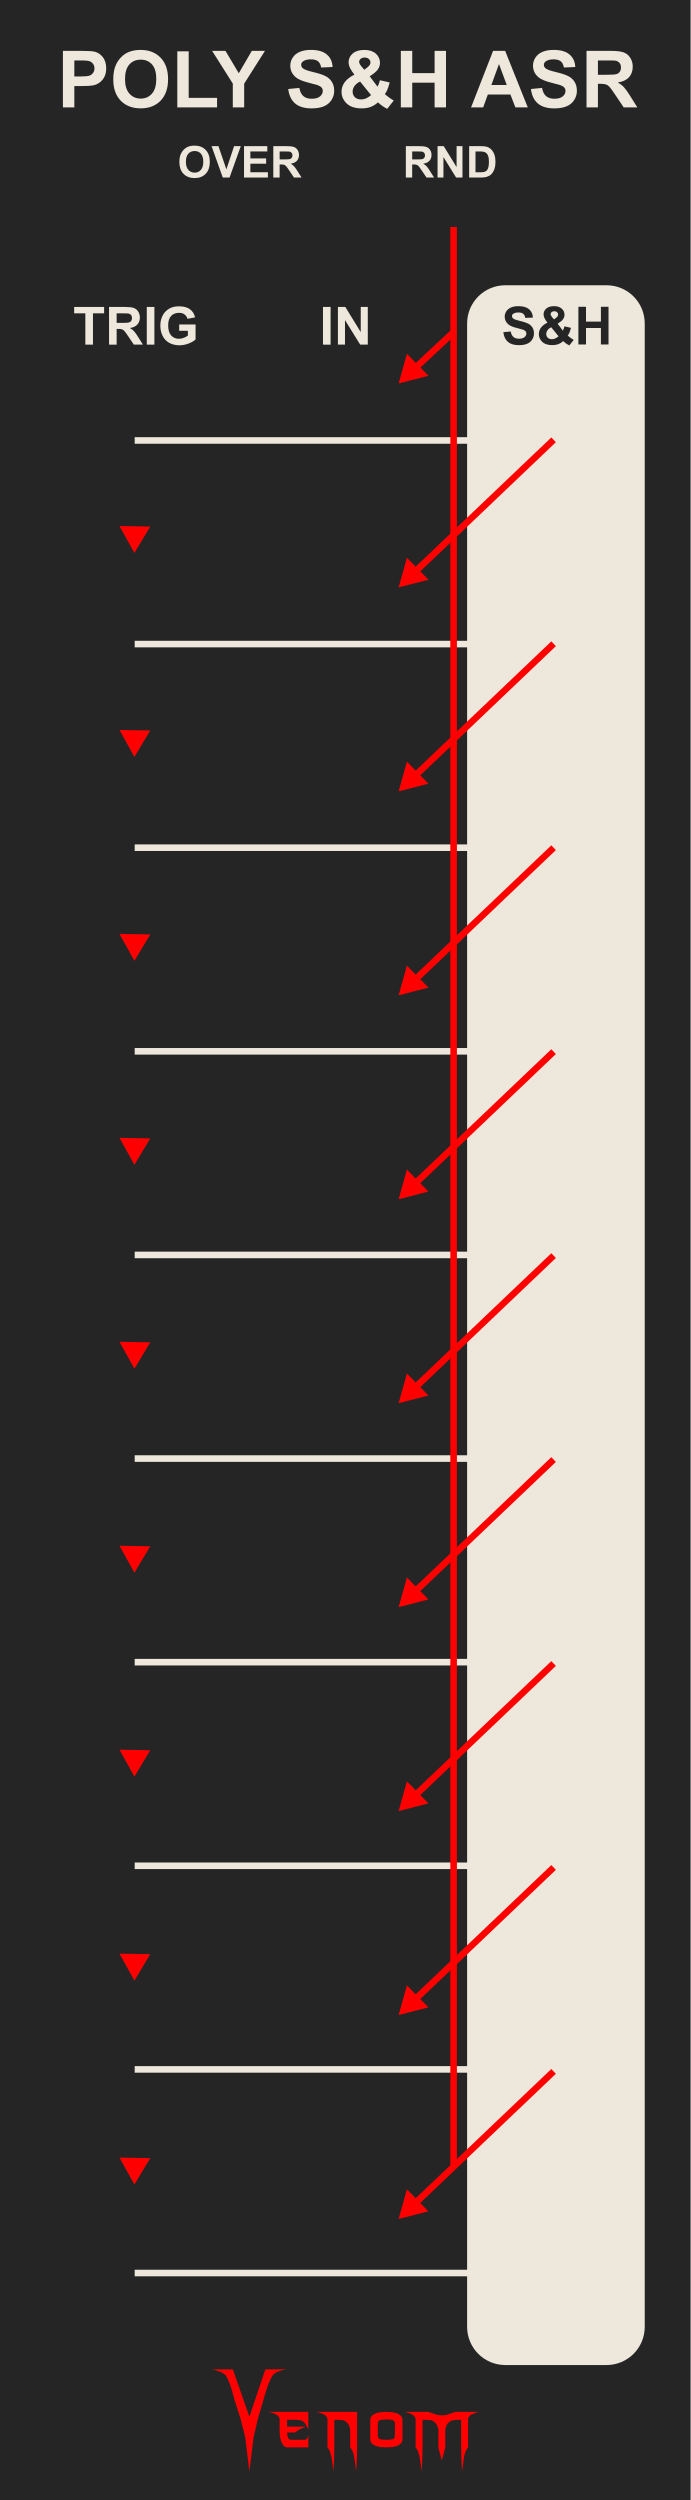
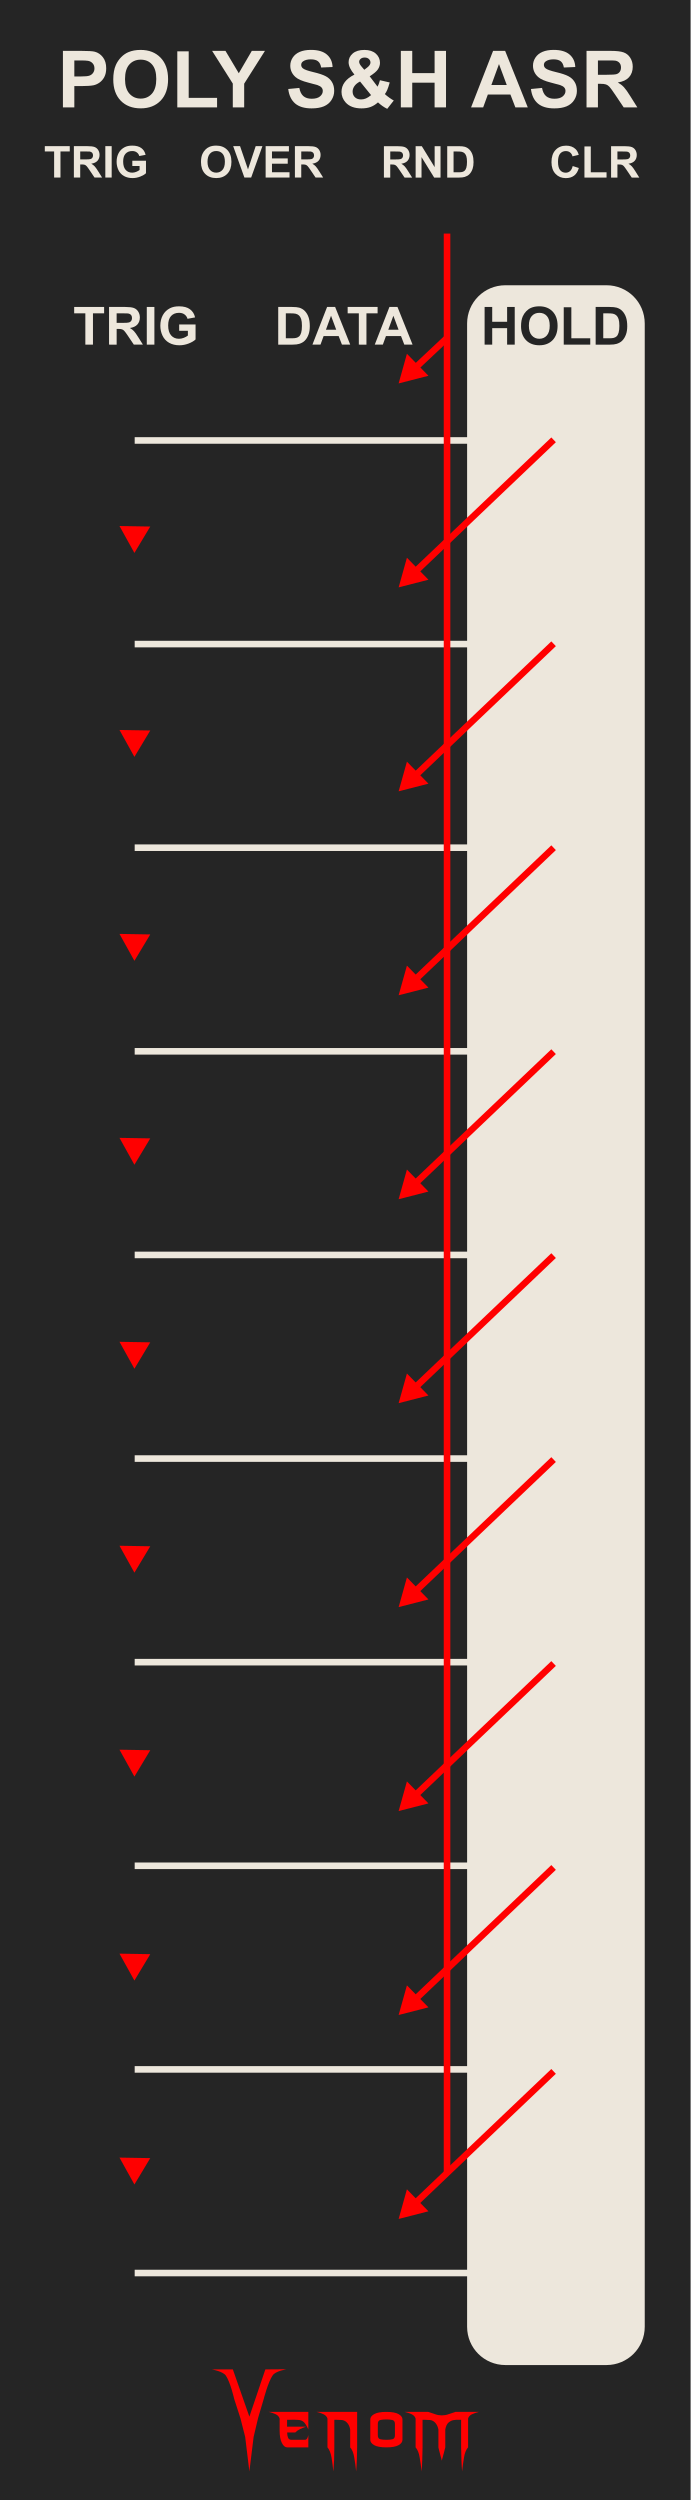
<svg xmlns="http://www.w3.org/2000/svg" width="105" height="380" viewBox="0 0 105 380" version="1.1" id="svg100">
  <defs id="defs7">
    <rect x="85" y="10" width="51.058" height="25" id="rect29906" />
    <linearGradient id="a8e142bb-541b-4903-be63-d5d069028a5d" x1="22.5" x2="22.5" y2="380" gradientUnits="userSpaceOnUse">
      <stop offset="0" stop-color="#ebebeb" id="stop2" />
      <stop offset="1" stop-color="#e1e1e1" id="stop4" />
    </linearGradient>
  </defs>
  <g id="layer3" style="display:inline">
    <g id="aea613ef-74be-49bf-be45-c0734aee674b" data-name="FND BG" style="fill:#252525;fill-opacity:1;stroke-width:0.845" transform="matrix(2.333333,0,0,1,-0.02797409,0)">
      <rect width="45" height="380" fill="url(#a8e142bb-541b-4903-be63-d5d069028a5d)" id="rect9" style="fill:#252525;fill-opacity:1;stroke-width:0.845" x="0" y="0" />
    </g>
  </g>
  <g id="layer4" style="display:inline">
    <g id="g42796" transform="matrix(0.304583,0,0,0.304583,29.43755,-12.68508)" style="fill:#ff0000">
      <g aria-label="enom" id="text4270-27" style="font-size:49.389px;line-height:1.25;font-family:'NECK ROMANCER';-inkscape-font-specification:'NECK ROMANCER, Normal';font-variant-ligatures:none;text-align:center;text-anchor:middle;fill:#ff0000;stroke-width:2.646">
        <path d="m 46.609,1249.244 q 0,1.158 0,3.425 3.183,0 9.453,0 -1.64,0.579 -2.99,1.206 -1.35,0.627 -2.363,1.688 -1.35,0 -4.051,0 0,1.495 0.434,2.556 0.386,1.109 1.833,1.109 2.267,0 6.801,0 0.482,-0.145 0.868,-0.627 0.338,-0.53 0.627,-1.736 0,2.026 0,6.125 -3.521,0 -10.563,0 -1.543,0 -2.653,-2.219 -1.109,-2.17 -1.109,-6.318 0,-1.978 0,-5.836 -0.386,-1.35 -1.881,-2.122 -1.495,-0.724 -3.569,-1.206 6.608,0 19.775,0 0,2.942 0,8.778 -1.206,-2.701 -2.219,-3.666 -1.013,-0.965 -2.701,-1.109 -0.916,-0.097 -2.17,-0.097 -1.206,0.048 -2.846,0.048 -0.241,0 -0.675,0 z" id="path42762" style="fill:#ff0000" />
        <path d="m 81.577,1245.289 q 0,5.884 0,17.701 0,3.087 -0.145,6.077 -0.096,3.039 -0.338,5.933 -0.386,-3.714 -0.965,-6.994 -0.531,-3.328 -2.026,-5.016 0,-2.99 0,-8.923 -0.241,-1.351 -0.723,-2.219 -0.482,-0.868 -1.061,-1.399 -1.109,-1.013 -2.412,-1.109 -1.35,-0.097 -2.267,-0.097 -0.482,0 -1.447,0 0,4.582 0,13.746 0,3.087 -0.096,6.077 -0.145,3.039 -0.386,5.933 -0.386,-3.714 -0.916,-6.994 -0.579,-3.328 -2.026,-5.016 0,-4.823 0,-14.373 -0.386,-1.35 -1.881,-2.122 -1.495,-0.724 -3.569,-1.206 6.752,0 20.257,0 z" id="path42764" style="fill:#ff0000" />
        <path d="m 104.197,1249.051 q 0,3.376 0,10.177 0,1.543 -1.929,2.653 -1.929,1.109 -6.077,1.109 -4.196,0 -6.125,-1.109 -1.929,-1.109 -1.929,-2.653 0,-3.376 0,-10.177 0,-1.543 1.929,-2.653 1.929,-1.109 6.125,-1.109 4.148,0 6.077,1.109 1.929,1.109 1.929,2.653 z m -3.762,7.91 q 0,-1.881 0,-5.643 0,-1.688 -1.254,-1.978 -1.206,-0.289 -2.99,-0.289 -1.833,0 -3.039,0.289 -1.254,0.289 -1.254,1.978 0,1.881 0,5.643 0,1.688 1.254,1.977 1.206,0.289 3.039,0.289 1.785,0 2.99,-0.289 1.254,-0.289 1.254,-1.977 z" id="path42766" style="fill:#ff0000" />
        <path d="m 142.348,1245.289 q -2.026,0.482 -3.521,1.206 -1.543,0.772 -1.881,2.122 0,4.775 0,14.373 -1.495,1.688 -2.026,5.016 -0.579,3.28 -0.965,6.994 -0.241,-2.894 -0.338,-5.933 -0.145,-2.99 -0.145,-6.077 0,-4.582 0,-13.746 -0.482,0 -1.399,0 -0.531,0 -1.158,0 -0.627,0 -1.302,0.145 -1.254,0.241 -2.412,1.206 -1.158,0.965 -1.64,3.473 0,2.99 0,8.923 -0.145,0.627 -0.289,1.109 -0.097,0.482 -0.193,0.82 -0.531,1.978 -0.386,1.351 0.193,-0.627 -0.289,1.158 -0.097,0.338 -0.241,0.868 -0.145,0.531 -0.338,1.302 -0.145,-0.675 -0.289,-1.206 -0.145,-0.482 -0.241,-0.82 -0.531,-2.026 -0.338,-1.302 0.193,0.772 -0.434,-1.688 -0.048,-0.289 -0.193,-0.724 -0.097,-0.386 -0.193,-0.868 0,-2.99 0,-8.923 -0.289,-1.351 -0.772,-2.219 -0.482,-0.868 -1.061,-1.399 -1.109,-1.013 -2.412,-1.109 -1.302,-0.097 -2.267,-0.097 -0.482,0 -1.399,0 0,4.582 0,13.746 0,3.087 -0.145,6.077 -0.097,3.039 -0.338,5.933 -0.386,-3.714 -0.965,-6.994 -0.531,-3.328 -2.026,-5.016 0,-4.823 0,-14.373 -0.386,-1.35 -1.881,-2.122 -1.495,-0.724 -3.569,-1.206 3.955,0 11.768,0 1.158,0.386 3.473,1.157 0.772,0.289 1.592,0.434 0.82,0.145 1.688,0.145 0.868,0 1.736,-0.145 0.82,-0.145 1.592,-0.434 1.158,-0.386 3.424,-1.157 3.955,0 11.768,0 z" id="path42768" style="fill:#ff0000" />
      </g>
      <g aria-label="V" transform="matrix(1.236317,0,0,0.8088538,-497.8809,123.4859)" id="text4270-3-5-2" style="font-size:78.506px;line-height:1.25;font-family:Nosferotica;-inkscape-font-specification:'Nosferotica, Normal';font-variant-ligatures:none;text-align:center;text-anchor:middle;fill:#ff0000;stroke-width:3.271">
        <path d="m 431.65,1360.686 8.574,-0.102 c 0,0 -4.408,1.088 -5.599,3.728 -1.881,4.169 -3.642,14.663 -3.642,14.663 l -2.233,11.519 -1.833,11.831 -1.718,21.311 -1.695,-21.311 -1.922,-11.521 -2.501,-11.829 c 0,0 -1.52,-10.287 -3.383,-14.483 -1.145,-2.579 -5.634,-3.806 -5.634,-3.806 h 8.466 l 6.669,29.157 z" id="path30410" style="fill:#ff0000" />
      </g>
    </g>
  </g>
  <g id="layer5" style="display:inline">
    <path id="rect16407" style="display:inline;fill:#ede7dc;fill-opacity:1;stroke-width:0.624" d="m 76.819,43.358 h 15.363 c 3.224,0 5.819,2.595 5.819,5.819 V 353.669 c 0,3.224 -2.595,5.819 -5.819,5.819 H 76.819 C 73.595,359.488 71,356.893 71,353.669 V 49.177 c 0,-3.224 2.595,-5.819 5.819,-5.819 z" />
    <g aria-label="POLY S&amp;H ASR" id="text13365" style="font-weight:bold;font-size:12px;line-height:1.25;font-family:Arial;-inkscape-font-specification:'Arial, Bold';font-variant-ligatures:none;text-align:center;text-anchor:middle;display:inline;fill:#ede7dc;fill-opacity:1">
      <path d="M 9.564,16.323 V 7.733 h 2.783 q 1.582,0 2.062,0.129 0.738,0.193 1.236,0.844 0.498,0.645 0.498,1.67 0,0.791 -0.287,1.33 -0.287,0.539 -0.732,0.85 -0.439,0.305 -0.896,0.404 -0.621,0.123 -1.799,0.123 h -1.131 v 3.24 z M 11.298,9.186 v 2.437 h 0.949 q 1.025,0 1.371,-0.135 0.346,-0.135 0.539,-0.422 0.199,-0.287 0.199,-0.668 0,-0.469 -0.275,-0.773 Q 13.806,9.321 13.384,9.245 13.074,9.186 12.136,9.186 Z" id="path41296" style="fill:#ede7dc;fill-opacity:1" />
      <path d="m 17.216,12.081 q 0,-1.312 0.393,-2.203 0.293,-0.656 0.797,-1.178 0.51,-0.521 1.113,-0.773 0.803,-0.34 1.852,-0.34 1.898,0 3.035,1.178 1.143,1.178 1.143,3.275 0,2.08 -1.131,3.258 -1.131,1.172 -3.023,1.172 -1.916,0 -3.047,-1.166 -1.131,-1.172 -1.131,-3.223 z m 1.787,-0.059 q 0,1.459 0.674,2.215 0.674,0.75 1.711,0.75 1.037,0 1.699,-0.744 0.668,-0.75 0.668,-2.244 0,-1.477 -0.65,-2.203 -0.645,-0.727 -1.717,-0.727 -1.072,0 -1.729,0.738 -0.656,0.732 -0.656,2.215 z" id="path41298" style="fill:#ede7dc;fill-opacity:1" />
      <path d="M 26.949,16.323 V 7.803 h 1.734 v 7.072 h 4.312 v 1.447 z" id="path41300" style="fill:#ede7dc;fill-opacity:1" />
      <path d="M 35.386,16.323 V 12.707 L 32.24,7.733 h 2.033 l 2.021,3.398 1.98,-3.398 h 1.998 L 37.115,12.719 v 3.604 z" id="path41302" style="fill:#ede7dc;fill-opacity:1" />
      <path d="m 43.812,13.528 1.688,-0.164 q 0.152,0.85 0.615,1.248 0.469,0.398 1.26,0.398 0.838,0 1.26,-0.352 0.428,-0.357 0.428,-0.832 0,-0.305 -0.182,-0.516 -0.176,-0.217 -0.621,-0.375 -0.305,-0.105 -1.389,-0.375 -1.395,-0.346 -1.957,-0.85 -0.791,-0.709 -0.791,-1.729 0,-0.656 0.369,-1.225 0.375,-0.574 1.072,-0.873 0.703,-0.299 1.693,-0.299 1.617,0 2.432,0.709 0.82,0.709 0.861,1.893 l -1.734,0.076 Q 48.705,9.602 48.336,9.315 47.972,9.022 47.24,9.022 q -0.756,0 -1.184,0.311 -0.275,0.199 -0.275,0.533 0,0.305 0.258,0.521 0.328,0.275 1.594,0.574 1.266,0.299 1.869,0.621 0.609,0.316 0.949,0.873 0.346,0.551 0.346,1.365 0,0.738 -0.41,1.383 -0.41,0.645 -1.16,0.961 -0.75,0.311 -1.869,0.311 -1.629,0 -2.502,-0.75 -0.873,-0.756 -1.043,-2.197 z" id="path41304" style="fill:#ede7dc;fill-opacity:1" />
      <path d="m 59.855,15.274 -0.996,1.271 q -0.732,-0.357 -1.406,-0.984 -0.521,0.469 -1.107,0.691 -0.586,0.223 -1.395,0.223 -1.605,0 -2.414,-0.902 -0.627,-0.697 -0.627,-1.605 0,-0.826 0.492,-1.482 0.492,-0.662 1.471,-1.148 -0.439,-0.521 -0.662,-0.99 -0.223,-0.475 -0.223,-0.896 0,-0.779 0.621,-1.318 0.627,-0.545 1.781,-0.545 1.113,0 1.74,0.568 0.627,0.568 0.627,1.389 0,0.521 -0.311,0.99 -0.311,0.469 -1.254,1.061 l 1.195,1.576 q 0.211,-0.375 0.363,-0.979 l 1.488,0.34 q -0.223,0.791 -0.387,1.16 -0.164,0.363 -0.352,0.609 0.275,0.258 0.709,0.568 0.439,0.305 0.645,0.404 z m -4.482,-4.67 0.445,-0.34 q 0.492,-0.381 0.492,-0.756 0,-0.316 -0.24,-0.539 -0.234,-0.223 -0.639,-0.223 -0.393,0 -0.615,0.199 -0.223,0.193 -0.223,0.451 0,0.305 0.375,0.738 z m -0.645,1.787 q -0.568,0.287 -0.85,0.691 -0.281,0.404 -0.281,0.826 0,0.533 0.346,0.873 0.352,0.334 0.938,0.334 0.387,0 0.744,-0.152 0.357,-0.152 0.779,-0.504 z" id="path41306" style="fill:#ede7dc;fill-opacity:1" />
      <path d="M 60.927,16.323 V 7.733 h 1.734 v 3.381 h 3.398 V 7.733 h 1.734 v 8.59 h -1.734 v -3.756 h -3.398 v 3.756 z" id="path41308" style="fill:#ede7dc;fill-opacity:1" />
      <path d="m 80.222,16.323 h -1.887 l -0.75,-1.951 h -3.434 l -0.709,1.951 h -1.84 l 3.346,-8.59 h 1.834 z M 77.029,12.924 75.845,9.737 74.685,12.924 Z" id="path41310" style="fill:#ede7dc;fill-opacity:1" />
      <path d="m 80.703,13.528 1.688,-0.164 q 0.152,0.85 0.615,1.248 0.469,0.398 1.26,0.398 0.838,0 1.26,-0.352 0.428,-0.357 0.428,-0.832 0,-0.305 -0.182,-0.516 -0.176,-0.217 -0.621,-0.375 -0.305,-0.105 -1.389,-0.375 -1.395,-0.346 -1.957,-0.85 -0.791,-0.709 -0.791,-1.729 0,-0.656 0.369,-1.225 0.375,-0.574 1.072,-0.873 0.703,-0.299 1.693,-0.299 1.617,0 2.432,0.709 0.82,0.709 0.861,1.893 l -1.734,0.076 Q 85.595,9.602 85.226,9.315 84.863,9.022 84.131,9.022 q -0.756,0 -1.184,0.311 -0.275,0.199 -0.275,0.533 0,0.305 0.258,0.521 0.328,0.275 1.594,0.574 1.266,0.299 1.869,0.621 0.609,0.316 0.949,0.873 0.346,0.551 0.346,1.365 0,0.738 -0.41,1.383 -0.41,0.645 -1.16,0.961 -0.75,0.311 -1.869,0.311 -1.629,0 -2.502,-0.75 -0.873,-0.756 -1.043,-2.197 z" id="path41312" style="fill:#ede7dc;fill-opacity:1" />
      <path d="M 89.152,16.323 V 7.733 h 3.65 q 1.377,0 1.998,0.234 0.627,0.229 1.002,0.82 0.375,0.592 0.375,1.354 0,0.967 -0.568,1.6 -0.568,0.627 -1.699,0.791 0.562,0.328 0.926,0.721 0.369,0.393 0.99,1.395 l 1.049,1.676 H 94.8 L 93.547,14.454 q -0.668,-1.002 -0.914,-1.26 -0.246,-0.264 -0.521,-0.357 -0.275,-0.1 -0.873,-0.1 H 90.886 V 16.323 Z M 90.886,11.366 h 1.283 q 1.248,0 1.559,-0.105 0.311,-0.105 0.486,-0.363 0.176,-0.258 0.176,-0.645 0,-0.434 -0.234,-0.697 Q 93.927,9.286 93.506,9.215 93.295,9.186 92.24,9.186 h -1.354 z" id="path41314" style="fill:#ede7dc;fill-opacity:1" />
    </g>
-     <g aria-label="IN" id="text3204" style="font-weight:bold;font-size:8px;line-height:1.25;font-family:Arial;-inkscape-font-specification:'Arial, Bold';font-variant-ligatures:none;text-align:center;text-anchor:middle;fill:#ede7dc;fill-opacity:1">
-       <path d="M 49.094,52.384 V 46.658 H 50.25 v 5.727 z" id="path41291" style="fill:#ede7dc;fill-opacity:1" />
-       <path d="m 51.363,52.384 v -5.727 h 1.125 l 2.344,3.824 v -3.824 h 1.074 v 5.727 H 54.746 L 52.438,48.65 v 3.734 z" id="path41293" style="fill:#ede7dc;fill-opacity:1" />
-     </g>
    <g aria-label="TRIG" id="text3204-5" style="font-weight:bold;font-size:8px;line-height:1.25;font-family:Arial;-inkscape-font-specification:'Arial, Bold';font-variant-ligatures:none;text-align:center;text-anchor:middle;fill:#ede7dc;fill-opacity:1">
      <path d="m 12.973,52.384 v -4.758 h -1.699 v -0.969 h 4.551 v 0.969 h -1.695 v 4.758 z" id="path41282" style="fill:#ede7dc;fill-opacity:1" />
      <path d="m 16.574,52.384 v -5.727 h 2.434 q 0.918,0 1.332,0.156 0.418,0.152 0.668,0.547 0.25,0.395 0.25,0.902 0,0.645 -0.379,1.066 -0.379,0.418 -1.133,0.527 0.375,0.219 0.617,0.48 0.246,0.262 0.66,0.93 l 0.699,1.117 H 20.34 L 19.504,51.138 q -0.445,-0.668 -0.609,-0.84 -0.164,-0.176 -0.348,-0.238 -0.184,-0.066 -0.582,-0.066 h -0.234 v 2.391 z m 1.156,-3.305 h 0.855 q 0.832,0 1.039,-0.07 0.207,-0.07 0.324,-0.242 0.117,-0.172 0.117,-0.43 0,-0.289 -0.156,-0.465 -0.152,-0.18 -0.434,-0.227 -0.141,-0.02 -0.844,-0.02 h -0.902 z" id="path41284" style="fill:#ede7dc;fill-opacity:1" />
      <path d="m 22.312,52.384 v -5.727 h 1.156 v 5.727 z" id="path41286" style="fill:#ede7dc;fill-opacity:1" />
      <path d="m 27.234,50.279 v -0.965 h 2.492 v 2.281 q -0.363,0.352 -1.055,0.621 -0.688,0.266 -1.395,0.266 -0.898,0 -1.566,-0.375 -0.668,-0.379 -1.004,-1.078 -0.336,-0.703 -0.336,-1.527 0,-0.895 0.375,-1.59 0.375,-0.695 1.098,-1.066 0.551,-0.285 1.371,-0.285 1.066,0 1.664,0.449 0.602,0.445 0.773,1.234 l -1.148,0.215 q -0.121,-0.422 -0.457,-0.664 -0.332,-0.246 -0.832,-0.246 -0.758,0 -1.207,0.48 -0.445,0.48 -0.445,1.426 0,1.02 0.453,1.531 0.453,0.508 1.188,0.508 0.363,0 0.727,-0.141 0.367,-0.145 0.629,-0.348 v -0.727 z" id="path41288" style="fill:#ede7dc;fill-opacity:1" />
    </g>
-     <g aria-label="RND" id="text35223" style="font-weight:bold;font-size:6.667px;line-height:1.25;font-family:Arial;-inkscape-font-specification:'Arial, Bold';font-variant-ligatures:none;text-align:center;text-anchor:middle;fill:#ede7dc;fill-opacity:1">
+     <g aria-label="RND" id="text35223" style="font-weight:bold;font-size:6.667px;line-height:1.25;font-family:Arial;-inkscape-font-specification:'Arial, Bold';font-variant-ligatures:none;text-align:center;text-anchor:middle;fill:#ede7dc;fill-opacity:1" transform="translate(-3.333328,0.005972)">
      <path d="M 61.688,26.986 V 22.214 h 2.028 q 0.765,0 1.11,0.13 0.348,0.127 0.557,0.456 0.208,0.329 0.208,0.752 0,0.537 -0.316,0.889 -0.316,0.348 -0.944,0.439 0.312,0.182 0.514,0.4 0.205,0.218 0.55,0.775 l 0.583,0.931 h -1.152 l -0.697,-1.038 q -0.371,-0.557 -0.508,-0.7 -0.137,-0.146 -0.29,-0.199 -0.153,-0.055 -0.485,-0.055 h -0.195 v 1.992 z m 0.964,-2.754 h 0.713 q 0.693,0 0.866,-0.059 0.173,-0.059 0.27,-0.202 0.098,-0.143 0.098,-0.358 0,-0.241 -0.13,-0.387 -0.127,-0.15 -0.361,-0.189 -0.117,-0.016 -0.703,-0.016 h -0.752 z" id="path41275" style="fill:#ede7dc;fill-opacity:1" />
      <path d="M 66.509,26.986 V 22.214 h 0.938 l 1.953,3.187 v -3.187 h 0.895 v 4.772 h -0.967 l -1.924,-3.112 v 3.112 z" id="path41277" style="fill:#ede7dc;fill-opacity:1" />
      <path d="m 71.311,22.214 h 1.761 q 0.596,0 0.908,0.091 0.42,0.124 0.719,0.439 0.299,0.316 0.456,0.775 0.156,0.456 0.156,1.126 0,0.589 -0.146,1.016 -0.179,0.521 -0.511,0.843 -0.251,0.244 -0.677,0.381 -0.319,0.101 -0.853,0.101 h -1.813 z m 0.964,0.807 v 3.161 h 0.719 q 0.404,0 0.583,-0.046 0.234,-0.059 0.387,-0.199 0.156,-0.14 0.254,-0.459 0.098,-0.322 0.098,-0.876 0,-0.553 -0.098,-0.85 -0.098,-0.296 -0.273,-0.462 -0.176,-0.166 -0.446,-0.225 -0.202,-0.046 -0.791,-0.046 z" id="path41279" style="fill:#ede7dc;fill-opacity:1" />
    </g>
-     <g aria-label="OVER" id="text35223-8" style="font-weight:bold;font-size:6.667px;line-height:1.25;font-family:Arial;-inkscape-font-specification:'Arial, Bold';font-variant-ligatures:none;text-align:center;text-anchor:middle;fill:#ede7dc;fill-opacity:1">
+     <g aria-label="OVER" id="text35223-8" style="font-weight:bold;font-size:6.667px;line-height:1.25;font-family:Arial;-inkscape-font-specification:'Arial, Bold';font-variant-ligatures:none;text-align:center;text-anchor:middle;fill:#ede7dc;fill-opacity:1" transform="translate(3.284507)">
      <path d="m 27.265,24.629 q 0,-0.729 0.218,-1.224 0.163,-0.365 0.443,-0.654 0.283,-0.29 0.618,-0.43 0.446,-0.189 1.029,-0.189 1.055,0 1.686,0.654 0.635,0.654 0.635,1.82 0,1.156 -0.628,1.81 -0.628,0.651 -1.68,0.651 -1.064,0 -1.693,-0.648 -0.628,-0.651 -0.628,-1.79 z m 0.993,-0.033 q 0,0.811 0.374,1.23 0.374,0.417 0.951,0.417 0.576,0 0.944,-0.413 0.371,-0.417 0.371,-1.247 0,-0.82 -0.361,-1.224 -0.358,-0.404 -0.954,-0.404 -0.596,0 -0.96,0.41 -0.365,0.407 -0.365,1.23 z" id="path41266" style="fill:#ede7dc;fill-opacity:1" />
      <path d="M 33.863,26.986 32.158,22.214 h 1.045 l 1.208,3.532 1.169,-3.532 h 1.022 l -1.709,4.772 z" id="path41268" style="fill:#ede7dc;fill-opacity:1" />
      <path d="M 37.092,26.986 V 22.214 h 3.538 v 0.807 H 38.056 v 1.058 h 2.396 v 0.804 H 38.056 v 1.299 h 2.666 v 0.804 z" id="path41270" style="fill:#ede7dc;fill-opacity:1" />
      <path d="M 41.542,26.986 V 22.214 h 2.028 q 0.765,0 1.11,0.13 0.348,0.127 0.557,0.456 0.208,0.329 0.208,0.752 0,0.537 -0.316,0.889 -0.316,0.348 -0.944,0.439 0.312,0.182 0.514,0.4 0.205,0.218 0.55,0.775 l 0.583,0.931 h -1.152 l -0.697,-1.038 q -0.371,-0.557 -0.508,-0.7 -0.137,-0.146 -0.29,-0.199 -0.153,-0.055 -0.485,-0.055 h -0.195 v 1.992 z m 0.964,-2.754 h 0.713 q 0.693,0 0.866,-0.059 0.173,-0.059 0.27,-0.202 0.098,-0.143 0.098,-0.358 0,-0.241 -0.13,-0.387 -0.127,-0.15 -0.361,-0.189 -0.117,-0.016 -0.703,-0.016 h -0.752 z" id="path41272" style="fill:#ede7dc;fill-opacity:1" />
+     </g>
+     <g aria-label="TRIG" id="text5654" style="font-weight:bold;font-size:6.667px;line-height:1.25;font-family:Arial;-inkscape-font-specification:'Arial, Bold';font-variant-ligatures:none;text-align:center;text-anchor:middle;fill:#ede7dc;fill-opacity:1">
+       <path d="M 8.227,26.986 V 23.021 H 6.811 V 22.214 h 3.792 v 0.807 H 9.191 v 3.965 z" id="path10575" style="fill:#ede7dc;fill-opacity:1" />
+       <path d="M 11.229,26.986 V 22.214 h 2.028 q 0.765,0 1.11,0.13 0.348,0.127 0.557,0.456 0.208,0.329 0.208,0.752 0,0.537 -0.316,0.889 -0.316,0.348 -0.944,0.439 0.312,0.182 0.514,0.4 0.205,0.218 0.55,0.775 l 0.583,0.931 H 14.367 L 13.67,25.948 Q 13.299,25.391 13.162,25.248 13.025,25.101 12.872,25.049 12.719,24.994 12.387,24.994 h -0.195 v 1.992 z m 0.964,-2.754 h 0.713 q 0.693,0 0.866,-0.059 0.173,-0.059 0.27,-0.202 0.098,-0.143 0.098,-0.358 0,-0.241 -0.13,-0.387 -0.127,-0.15 -0.361,-0.189 -0.117,-0.016 -0.703,-0.016 H 12.192 Z" id="path10577" style="fill:#ede7dc;fill-opacity:1" />
+       <path d="M 16.01,26.986 V 22.214 h 0.964 v 4.772 z" id="path10579" style="fill:#ede7dc;fill-opacity:1" />
+       <path d="m 20.112,25.232 v -0.804 h 2.077 v 1.901 q -0.303,0.293 -0.879,0.518 -0.573,0.221 -1.162,0.221 -0.749,0 -1.305,-0.312 -0.557,-0.316 -0.837,-0.898 -0.28,-0.586 -0.28,-1.273 0,-0.745 0.312,-1.325 0.312,-0.579 0.915,-0.889 0.459,-0.238 1.143,-0.238 0.889,0 1.387,0.374 0.501,0.371 0.645,1.029 l -0.957,0.179 q -0.101,-0.352 -0.381,-0.553 -0.277,-0.205 -0.693,-0.205 -0.632,0 -1.006,0.4 -0.371,0.4 -0.371,1.188 0,0.85 0.378,1.276 0.378,0.423 0.99,0.423 0.303,0 0.605,-0.117 0.306,-0.12 0.524,-0.29 v -0.605 z" id="path10581" style="fill:#ede7dc;fill-opacity:1" />
+     </g>
+     <g aria-label="CLR" id="text5654-3" style="font-weight:bold;font-size:6.667px;line-height:1.25;font-family:Arial;-inkscape-font-specification:'Arial, Bold';font-variant-ligatures:none;text-align:center;text-anchor:middle;display:inline;fill:#ede7dc;fill-opacity:1">
+       <path d="m 87.048,25.238 0.934,0.296 q -0.215,0.781 -0.716,1.162 -0.498,0.378 -1.266,0.378 -0.951,0 -1.563,-0.648 -0.612,-0.651 -0.612,-1.777 0,-1.191 0.615,-1.849 0.615,-0.661 1.618,-0.661 0.876,0 1.423,0.518 0.326,0.306 0.488,0.879 l -0.954,0.228 q -0.085,-0.371 -0.355,-0.586 -0.267,-0.215 -0.651,-0.215 -0.531,0 -0.863,0.381 -0.329,0.381 -0.329,1.234 0,0.905 0.326,1.289 0.326,0.384 0.846,0.384 0.384,0 0.661,-0.244 0.277,-0.244 0.397,-0.768 z" id="path10584" style="fill:#ede7dc;fill-opacity:1" />
+       <path d="M 88.835,26.992 V 22.259 H 89.799 v 3.929 h 2.396 v 0.804 z" id="path10586" style="fill:#ede7dc;fill-opacity:1" />
+       <path d="m 92.884,26.992 v -4.772 h 2.028 q 0.765,0 1.11,0.13 0.348,0.127 0.557,0.456 0.208,0.329 0.208,0.752 0,0.537 -0.316,0.889 -0.316,0.348 -0.944,0.439 0.312,0.182 0.514,0.4 0.205,0.218 0.55,0.775 l 0.583,0.931 h -1.152 l -0.697,-1.038 q -0.371,-0.557 -0.508,-0.7 -0.137,-0.146 -0.29,-0.199 -0.153,-0.055 -0.485,-0.055 H 93.848 v 1.992 z m 0.964,-2.754 h 0.713 q 0.693,0 0.866,-0.059 0.173,-0.059 0.27,-0.202 0.098,-0.143 0.098,-0.358 0,-0.241 -0.13,-0.387 -0.127,-0.15 -0.361,-0.189 -0.117,-0.016 -0.703,-0.016 H 93.848 Z" id="path10588" style="fill:#ede7dc;fill-opacity:1" />
+     </g>
+     <g aria-label="DATA" id="text13941" style="font-weight:bold;font-size:8px;line-height:1.25;font-family:Arial;-inkscape-font-specification:'Arial, Bold';font-variant-ligatures:none;text-align:center;text-anchor:middle;fill:#ede7dc;fill-opacity:1">
+       <path d="m 42.289,46.658 h 2.113 q 0.715,0 1.09,0.109 0.504,0.148 0.863,0.527 0.359,0.379 0.547,0.93 0.188,0.547 0.188,1.352 0,0.707 -0.176,1.219 -0.215,0.625 -0.613,1.012 -0.301,0.293 -0.812,0.457 -0.383,0.121 -1.023,0.121 h -2.176 z m 1.156,0.969 v 3.793 h 0.863 q 0.484,0 0.699,-0.055 0.281,-0.07 0.465,-0.238 0.188,-0.168 0.305,-0.551 0.117,-0.387 0.117,-1.051 0,-0.664 -0.117,-1.02 -0.117,-0.355 -0.328,-0.555 -0.211,-0.199 -0.535,-0.27 -0.242,-0.055 -0.949,-0.055 z" id="path18871" style="fill:#ede7dc;fill-opacity:1" />
+       <path d="m 53.234,52.384 h -1.258 l -0.5,-1.301 H 49.188 l -0.473,1.301 h -1.227 l 2.23,-5.727 h 1.223 z m -2.129,-2.266 -0.789,-2.125 -0.773,2.125 z" id="path18873" style="fill:#ede7dc;fill-opacity:1" />
+       <path d="M 54.543,52.384 V 47.627 H 52.844 v -0.969 h 4.551 v 0.969 h -1.695 v 4.758 z" id="path18875" style="fill:#ede7dc;fill-opacity:1" />
+       <path d="m 62.711,52.384 h -1.258 l -0.5,-1.301 h -2.289 l -0.473,1.301 h -1.227 l 2.23,-5.727 h 1.223 z m -2.129,-2.266 -0.789,-2.125 -0.773,2.125 z" id="path18877" style="fill:#ede7dc;fill-opacity:1" />
    </g>
  </g>
  <g id="layer6" style="display:inline">
    <path style="fill:none;stroke:#ede7dc;stroke-width:1px;stroke-linecap:butt;stroke-linejoin:miter;stroke-opacity:1" d="m 20.472,66.95 64,2.4e-5" id="path40523" />
    <path style="display:inline;fill:none;stroke:#ede7dc;stroke-width:1px;stroke-linecap:butt;stroke-linejoin:miter;stroke-opacity:1" d="m 20.472,97.9 64,2.4e-5" id="path40523-5" />
    <path style="display:inline;fill:none;stroke:#ede7dc;stroke-width:1px;stroke-linecap:butt;stroke-linejoin:miter;stroke-opacity:1" d="m 20.472,128.85 64,2e-5" id="path40523-6" />
    <path style="display:inline;fill:none;stroke:#ede7dc;stroke-width:1px;stroke-linecap:butt;stroke-linejoin:miter;stroke-opacity:1" d="m 20.472,159.8 64,3e-5" id="path40523-9" />
    <path style="display:inline;fill:none;stroke:#ede7dc;stroke-width:1px;stroke-linecap:butt;stroke-linejoin:miter;stroke-opacity:1" d="m 20.472,190.75 64,2e-5" id="path40523-7" />
    <path style="display:inline;fill:none;stroke:#ede7dc;stroke-width:1px;stroke-linecap:butt;stroke-linejoin:miter;stroke-opacity:1" d="m 20.472,221.7 64,2e-5" id="path40523-0" />
    <path style="display:inline;fill:none;stroke:#ede7dc;stroke-width:1px;stroke-linecap:butt;stroke-linejoin:miter;stroke-opacity:1" d="m 20.472,252.65 64,2e-5" id="path40523-79" />
    <path style="display:inline;fill:none;stroke:#ede7dc;stroke-width:1px;stroke-linecap:butt;stroke-linejoin:miter;stroke-opacity:1" d="m 20.472,283.6 64,2e-5" id="path40523-2" />
    <path style="display:inline;fill:none;stroke:#ede7dc;stroke-width:1px;stroke-linecap:butt;stroke-linejoin:miter;stroke-opacity:1" d="m 20.472,314.55 64,2e-5" id="path40523-3" />
    <path style="display:inline;fill:none;stroke:#ede7dc;stroke-width:1px;stroke-linecap:butt;stroke-linejoin:miter;stroke-opacity:1" d="m 20.472,345.5 64,2e-5" id="path40523-1" />
  </g>
  <g id="layer7" style="display:inline">
-     <g aria-label="S&amp;H" id="text3204-0" style="font-weight:bold;font-size:8px;line-height:1.25;font-family:Arial;-inkscape-font-specification:'Arial, Bold';font-variant-ligatures:none;text-align:center;text-anchor:middle;fill:#252525;fill-opacity:1">
-       <path d="m 76.506,50.496 1.125,-0.109 q 0.102,0.566 0.41,0.832 0.312,0.266 0.84,0.266 0.559,0 0.84,-0.234 0.285,-0.238 0.285,-0.555 0,-0.203 -0.121,-0.344 -0.117,-0.145 -0.414,-0.25 -0.203,-0.07 -0.926,-0.25 -0.93,-0.23 -1.305,-0.566 -0.527,-0.473 -0.527,-1.152 0,-0.438 0.246,-0.816 0.25,-0.383 0.715,-0.582 0.469,-0.199 1.129,-0.199 1.078,0 1.621,0.473 0.547,0.473 0.574,1.262 l -1.156,0.051 q -0.074,-0.441 -0.32,-0.633 -0.242,-0.195 -0.73,-0.195 -0.504,0 -0.789,0.207 -0.184,0.133 -0.184,0.355 0,0.203 0.172,0.348 0.219,0.184 1.062,0.383 0.844,0.199 1.246,0.414 0.406,0.211 0.633,0.582 0.23,0.367 0.23,0.91 0,0.492 -0.273,0.922 -0.273,0.43 -0.773,0.641 -0.5,0.207 -1.246,0.207 -1.086,0 -1.668,-0.5 -0.582,-0.504 -0.695,-1.465 z" id="path41336" style="fill:#252525;fill-opacity:1" />
-       <path d="m 87.201,51.66 -0.664,0.848 q -0.488,-0.238 -0.938,-0.656 -0.348,0.312 -0.738,0.461 -0.391,0.148 -0.93,0.148 -1.07,0 -1.609,-0.602 -0.418,-0.465 -0.418,-1.07 0,-0.551 0.328,-0.988 0.328,-0.441 0.98,-0.766 -0.293,-0.348 -0.441,-0.66 -0.148,-0.316 -0.148,-0.598 0,-0.52 0.414,-0.879 0.418,-0.363 1.188,-0.363 0.742,0 1.16,0.379 0.418,0.379 0.418,0.926 0,0.348 -0.207,0.66 -0.207,0.312 -0.836,0.707 l 0.797,1.051 q 0.141,-0.25 0.242,-0.652 l 0.992,0.227 q -0.148,0.527 -0.258,0.773 -0.109,0.242 -0.234,0.406 0.184,0.172 0.473,0.379 0.293,0.203 0.43,0.27 z m -2.988,-3.113 0.297,-0.227 q 0.328,-0.254 0.328,-0.504 0,-0.211 -0.16,-0.359 -0.156,-0.148 -0.426,-0.148 -0.262,0 -0.41,0.133 -0.148,0.129 -0.148,0.301 0,0.203 0.25,0.492 z m -0.43,1.191 q -0.379,0.191 -0.566,0.461 -0.188,0.27 -0.188,0.551 0,0.355 0.23,0.582 0.234,0.223 0.625,0.223 0.258,0 0.496,-0.102 0.238,-0.102 0.52,-0.336 z" id="path41338" style="fill:#252525;fill-opacity:1" />
-       <path d="m 87.916,52.359 v -5.727 h 1.156 v 2.254 h 2.266 v -2.254 h 1.156 v 5.727 h -1.156 v -2.504 h -2.266 v 2.504 z" id="path41340" style="fill:#252525;fill-opacity:1" />
+     <g aria-label="HOLD" id="text13941-6" style="font-weight:bold;font-size:8px;line-height:1.25;font-family:Arial;-inkscape-font-specification:'Arial, Bold';font-variant-ligatures:none;text-align:center;text-anchor:middle;display:inline;fill:#252525;fill-opacity:1">
+       <path d="m 73.66,52.384 v -5.727 h 1.156 v 2.254 h 2.266 v -2.254 h 1.156 v 5.727 h -1.156 v -2.504 h -2.266 v 2.504 z" id="path18844" style="fill:#252525;fill-opacity:1" />
+       <path d="m 79.199,49.556 q 0,-0.875 0.262,-1.469 0.195,-0.438 0.531,-0.785 0.34,-0.348 0.742,-0.516 0.535,-0.227 1.234,-0.227 1.266,0 2.023,0.785 0.762,0.785 0.762,2.184 0,1.387 -0.754,2.172 -0.754,0.781 -2.016,0.781 -1.277,0 -2.031,-0.777 -0.754,-0.781 -0.754,-2.148 z m 1.191,-0.039 q 0,0.973 0.449,1.477 0.449,0.5 1.141,0.5 0.691,0 1.133,-0.496 0.445,-0.5 0.445,-1.496 0,-0.984 -0.434,-1.469 -0.43,-0.484 -1.145,-0.484 -0.715,0 -1.152,0.492 -0.438,0.488 -0.438,1.477 z" id="path18846" style="fill:#252525;fill-opacity:1" />
+       <path d="m 85.688,52.384 v -5.68 h 1.156 v 4.715 h 2.875 v 0.965 z" id="path18848" style="fill:#252525;fill-opacity:1" />
+       <path d="m 90.539,46.658 h 2.113 q 0.715,0 1.09,0.109 0.504,0.148 0.863,0.527 0.359,0.379 0.547,0.93 0.188,0.547 0.188,1.352 0,0.707 -0.176,1.219 -0.215,0.625 -0.613,1.012 -0.301,0.293 -0.812,0.457 -0.383,0.121 -1.023,0.121 h -2.176 z m 1.156,0.969 v 3.793 h 0.863 q 0.484,0 0.699,-0.055 0.281,-0.07 0.465,-0.238 0.188,-0.168 0.305,-0.551 0.117,-0.387 0.117,-1.051 0,-0.664 -0.117,-1.02 -0.117,-0.355 -0.328,-0.555 -0.211,-0.199 -0.535,-0.27 -0.242,-0.055 -0.949,-0.055 z" id="path18850" style="fill:#252525;fill-opacity:1" />
    </g>
  </g>
  <g id="layer8" style="display:inline" />
  <g id="layer9" style="display:inline">
    <path style="display:inline;fill:#ff0000;fill-opacity:1;stroke:none;stroke-width:0.624;stroke-opacity:1" id="path17378" d="m 65.124,88.118 -4.532,1.162 1.26,-4.506 z" />
    <path style="display:inline;fill:#ff0000;fill-opacity:1;stroke:none;stroke-width:0.624;stroke-opacity:1" id="path17378-8" d="m 65.124,88.118 -4.532,1.162 1.26,-4.506 z" transform="translate(0,30.99969)" />
    <path style="display:inline;fill:#ff0000;fill-opacity:1;stroke:none;stroke-width:0.624;stroke-opacity:1" id="path17378-2" d="m 65.124,88.118 -4.532,1.162 1.26,-4.506 z" transform="translate(0,61.99969)" />
    <path style="display:inline;fill:#ff0000;fill-opacity:1;stroke:none;stroke-width:0.624;stroke-opacity:1" id="path17378-1" d="m 65.124,88.118 -4.532,1.162 1.26,-4.506 z" transform="translate(0,92.99969)" />
    <path style="display:inline;fill:#ff0000;fill-opacity:1;stroke:none;stroke-width:0.624;stroke-opacity:1" id="path17378-4" d="m 65.124,88.118 -4.532,1.162 1.26,-4.506 z" transform="translate(0,123.9997)" />
    <path style="display:inline;fill:#ff0000;fill-opacity:1;stroke:none;stroke-width:0.624;stroke-opacity:1" id="path17378-21" d="m 65.124,88.118 -4.532,1.162 1.26,-4.506 z" transform="translate(0,154.9997)" />
    <path style="display:inline;fill:#ff0000;fill-opacity:1;stroke:none;stroke-width:0.624;stroke-opacity:1" id="path17378-16" d="m 65.124,88.118 -4.532,1.162 1.26,-4.506 z" transform="translate(0,185.9997)" />
    <path style="display:inline;fill:#ff0000;fill-opacity:1;stroke:none;stroke-width:0.624;stroke-opacity:1" id="path17378-82" d="m 65.124,88.118 -4.532,1.162 1.26,-4.506 z" transform="translate(0,216.9997)" />
    <path style="display:inline;fill:#ff0000;fill-opacity:1;stroke:none;stroke-width:0.624;stroke-opacity:1" id="path17378-9" d="m 65.124,88.118 -4.532,1.162 1.26,-4.506 z" transform="translate(0,247.9997)" />
    <path style="display:inline;fill:#ff0000;fill-opacity:1;stroke:none;stroke-width:0.624;stroke-opacity:1" id="path17378-95" d="m 65.124,88.118 -4.532,1.162 1.26,-4.506 z" transform="translate(0,-31.00031)" />
    <path style="display:inline;fill:#ff0000;fill-opacity:1;stroke:none;stroke-width:0.624;stroke-opacity:1" id="path17378-95-9" transform="rotate(-44.6332,34.13503,135.5845)" d="m 65.124,88.118 -4.532,1.162 1.26,-4.506 z" />
    <path style="display:inline;fill:#ff0000;fill-opacity:1;stroke:none;stroke-width:0.624;stroke-opacity:1" id="path17378-95-9-8" transform="rotate(-44.6332,336.2289,259.5845)" d="m 65.124,88.118 -4.532,1.162 1.26,-4.506 z" />
    <path style="display:inline;fill:#ff0000;fill-opacity:1;stroke:none;stroke-width:0.624;stroke-opacity:1" id="path17378-95-9-1" transform="rotate(-44.6332,298.4672,244.0845)" d="m 65.124,88.118 -4.532,1.162 1.26,-4.506 z" />
    <path style="display:inline;fill:#ff0000;fill-opacity:1;stroke:none;stroke-width:0.624;stroke-opacity:1" id="path17378-95-9-6" transform="rotate(-44.6332,260.7055,228.5845)" d="m 65.124,88.118 -4.532,1.162 1.26,-4.506 z" />
    <path style="display:inline;fill:#ff0000;fill-opacity:1;stroke:none;stroke-width:0.624;stroke-opacity:1" id="path17378-95-9-9" transform="rotate(-44.6332,222.9437,213.0845)" d="m 65.124,88.118 -4.532,1.162 1.26,-4.506 z" />
    <path style="display:inline;fill:#ff0000;fill-opacity:1;stroke:none;stroke-width:0.624;stroke-opacity:1" id="path17378-95-9-16" transform="rotate(-44.6332,185.182,197.5845)" d="m 65.124,88.118 -4.532,1.162 1.26,-4.506 z" />
    <path style="display:inline;fill:#ff0000;fill-opacity:1;stroke:none;stroke-width:0.624;stroke-opacity:1" id="path17378-95-9-63" transform="rotate(-44.6332,147.4203,182.0845)" d="m 65.124,88.118 -4.532,1.162 1.26,-4.506 z" />
    <path style="display:inline;fill:#ff0000;fill-opacity:1;stroke:none;stroke-width:0.624;stroke-opacity:1" id="path17378-95-9-17" transform="rotate(-44.6332,109.6585,166.5845)" d="m 65.124,88.118 -4.532,1.162 1.26,-4.506 z" />
    <path style="display:inline;fill:#ff0000;fill-opacity:1;stroke:none;stroke-width:0.624;stroke-opacity:1" id="path17378-95-9-12" transform="rotate(-44.6332,71.89676,151.0845)" d="m 65.124,88.118 -4.532,1.162 1.26,-4.506 z" />
  </g>
  <g id="layer10" style="display:inline">
    <path style="display:inline;fill:none;stroke:#ff0000;stroke-width:1px;stroke-linecap:butt;stroke-linejoin:miter;stroke-opacity:1" d="M 84.146,66.853 61.358,88.564" id="path16742" />
    <path style="display:inline;fill:none;stroke:#ff0000;stroke-width:1px;stroke-linecap:butt;stroke-linejoin:miter;stroke-opacity:1" d="M 84.146,97.853 61.358,119.563" id="path16742-2" />
    <path style="display:inline;fill:none;stroke:#ff0000;stroke-width:1px;stroke-linecap:butt;stroke-linejoin:miter;stroke-opacity:1" d="M 84.146,128.853 61.358,150.563" id="path16742-5" />
    <path style="display:inline;fill:none;stroke:#ff0000;stroke-width:1px;stroke-linecap:butt;stroke-linejoin:miter;stroke-opacity:1" d="M 84.146,159.853 61.358,181.563" id="path16742-0" />
    <path style="display:inline;fill:none;stroke:#ff0000;stroke-width:1px;stroke-linecap:butt;stroke-linejoin:miter;stroke-opacity:1" d="M 84.146,190.853 61.358,212.563" id="path16742-08" />
    <path style="display:inline;fill:none;stroke:#ff0000;stroke-width:1px;stroke-linecap:butt;stroke-linejoin:miter;stroke-opacity:1" d="M 84.146,221.853 61.358,243.563" id="path16742-65" />
    <path style="display:inline;fill:none;stroke:#ff0000;stroke-width:1px;stroke-linecap:butt;stroke-linejoin:miter;stroke-opacity:1" d="M 84.146,252.853 61.358,274.563" id="path16742-02" />
    <path style="display:inline;fill:none;stroke:#ff0000;stroke-width:1px;stroke-linecap:butt;stroke-linejoin:miter;stroke-opacity:1" d="M 84.146,283.853 61.358,305.563" id="path16742-50" />
    <path style="display:inline;fill:none;stroke:#ff0000;stroke-width:1px;stroke-linecap:butt;stroke-linejoin:miter;stroke-opacity:1" d="M 84.146,314.853 61.358,336.563" id="path16742-4" />
-     <path style="display:inline;fill:none;stroke:#ff0000;stroke-width:1px;stroke-linecap:butt;stroke-linejoin:miter;stroke-opacity:1" d="m 69.096,50.344 -7.738,7.22" id="path16742-43" />
-     <path style="fill:none;stroke:#ff0000;stroke-width:1px;stroke-linecap:butt;stroke-linejoin:miter;stroke-opacity:1" d="m 68.95,34.503 1.4e-5,294.661" id="path25019" />
+     <path style="display:inline;fill:none;stroke:#ff0000;stroke-width:1px;stroke-linecap:butt;stroke-linejoin:miter;stroke-opacity:1" d="m 68.06,51.265 -6.7,6.3" id="path16742-43" />
+     <path style="fill:none;stroke:#ff0000;stroke-width:1px;stroke-linecap:butt;stroke-linejoin:miter;stroke-opacity:1" d="m 67.95,35.503 1.4e-5,294.661" id="path25019" />
  </g>
  <text xml:space="preserve" id="text29904" style="font-weight:bold;font-size:8px;line-height:1.25;font-family:Arial;-inkscape-font-specification:'Arial, Bold';font-variant-ligatures:none;text-align:center;white-space:pre;shape-inside:url(#rect29906)" />
  <g id="layer1" style="display:none">
    <circle style="fill:#ff0000;stroke:#ff0000;stroke-width:1.949;stroke-opacity:1" id="path1065" cx="52.5" cy="314.5" r="10.525" />
    <circle style="fill:#ff0000;stroke:#ff0000;stroke-width:1.949;stroke-opacity:1" id="path1065-7" cx="52.5" cy="283.5" r="10.525" />
    <circle style="fill:#ff0000;stroke:#ff0000;stroke-width:1.949;stroke-opacity:1" id="path1065-7-1" cx="52.5" cy="252.5" r="10.525" />
    <circle style="display:inline;fill:#ff0000;stroke:#ff0000;stroke-width:1.949;stroke-opacity:1" id="path1065-7-1-8" cx="52.5" cy="221.5" r="10.525" />
    <circle style="display:inline;fill:#ff0000;stroke:#ff0000;stroke-width:1.949;stroke-opacity:1" id="path1065-7-1-17" cx="52.5" cy="190.5" r="10.525" />
    <circle style="display:inline;fill:#ff0000;stroke:#ff0000;stroke-width:1.949;stroke-opacity:1" id="path1065-7-1-89" cx="52.5" cy="159.5" r="10.525" />
    <circle style="display:inline;fill:#ff0000;stroke:#ff0000;stroke-width:1.949;stroke-opacity:1" id="path1065-7-1-2" cx="52.5" cy="128.5" r="10.525" />
    <circle style="display:inline;fill:#ff0000;stroke:#ff0000;stroke-width:1.949;stroke-opacity:1" id="path1065-7-1-7" cx="52.5" cy="97.5" r="10.525" />
    <circle style="display:inline;fill:#ff0000;stroke:#ff0000;stroke-width:1.949;stroke-opacity:1" id="path1065-7-1-15" cx="52.5" cy="66.5" r="10.525" />
    <circle style="display:inline;fill:#ff0000;stroke:#ff0000;stroke-width:1.949;stroke-opacity:1" id="path1065-1" cx="52.5" cy="345.5" r="10.525" />
    <circle style="display:inline;fill:#ff0000;stroke:#ff0000;stroke-width:1.949;stroke-opacity:1" id="path1065-5" cx="84.5" cy="314.5" r="10.525" />
    <circle style="display:inline;fill:#ff0000;stroke:#ff0000;stroke-width:1.949;stroke-opacity:1" id="path1065-7-2" cx="84.5" cy="283.5" r="10.525" />
    <circle style="display:inline;fill:#ff0000;stroke:#ff0000;stroke-width:1.949;stroke-opacity:1" id="path1065-7-1-1" cx="84.5" cy="252.5" r="10.525" />
    <circle style="display:inline;fill:#ff0000;stroke:#ff0000;stroke-width:1.949;stroke-opacity:1" id="path1065-7-1-8-5" cx="84.5" cy="221.5" r="10.525" />
    <circle style="display:inline;fill:#ff0000;stroke:#ff0000;stroke-width:1.949;stroke-opacity:1" id="path1065-7-1-17-4" cx="84.5" cy="190.5" r="10.525" />
    <circle style="display:inline;fill:#ff0000;stroke:#ff0000;stroke-width:1.949;stroke-opacity:1" id="path1065-7-1-89-8" cx="84.5" cy="159.5" r="10.525" />
    <circle style="display:inline;fill:#ff0000;stroke:#ff0000;stroke-width:1.949;stroke-opacity:1" id="path1065-7-1-2-1" cx="84.5" cy="128.5" r="10.525" />
    <circle style="display:inline;fill:#ff0000;stroke:#ff0000;stroke-width:1.949;stroke-opacity:1" id="path1065-7-1-7-2" cx="84.5" cy="97.5" r="10.525" />
    <circle style="display:inline;fill:#ff0000;stroke:#ff0000;stroke-width:1.949;stroke-opacity:1" id="path1065-7-1-15-3" cx="84.5" cy="66.5" r="10.525" />
    <circle style="display:inline;fill:#ff0000;stroke:#ff0000;stroke-width:1.949;stroke-opacity:1" id="path1065-1-2" cx="84.5" cy="345.5" r="10.525" />
    <circle style="display:inline;fill:#ff0000;stroke:#ff0000;stroke-width:1.949;stroke-opacity:1" id="path1065-5-0" cx="20.5" cy="314.5" r="10.525" />
    <circle style="display:inline;fill:#ff0000;stroke:#ff0000;stroke-width:1.949;stroke-opacity:1" id="path1065-7-2-1" cx="20.5" cy="283.5" r="10.525" />
    <circle style="display:inline;fill:#ff0000;stroke:#ff0000;stroke-width:1.949;stroke-opacity:1" id="path1065-7-1-1-0" cx="20.5" cy="252.5" r="10.525" />
    <circle style="display:inline;fill:#ff0000;stroke:#ff0000;stroke-width:1.949;stroke-opacity:1" id="path1065-7-1-8-5-5" cx="20.5" cy="221.5" r="10.525" />
    <circle style="display:inline;fill:#ff0000;stroke:#ff0000;stroke-width:1.949;stroke-opacity:1" id="path1065-7-1-17-4-6" cx="20.5" cy="190.5" r="10.525" />
    <circle style="display:inline;fill:#ff0000;stroke:#ff0000;stroke-width:1.949;stroke-opacity:1" id="path1065-7-1-89-8-4" cx="20.5" cy="159.5" r="10.525" />
    <circle style="display:inline;fill:#ff0000;stroke:#ff0000;stroke-width:1.949;stroke-opacity:1" id="path1065-7-1-2-1-3" cx="20.5" cy="128.5" r="10.525" />
    <circle style="display:inline;fill:#ff0000;stroke:#ff0000;stroke-width:1.949;stroke-opacity:1" id="path1065-7-1-7-2-3" cx="20.5" cy="97.5" r="10.525" />
    <circle style="display:inline;fill:#ff0000;stroke:#ff0000;stroke-width:1.949;stroke-opacity:1" id="path1065-7-1-15-3-5" cx="20.5" cy="66.5" r="10.525" />
    <circle style="display:inline;fill:#ff0000;stroke:#ff0000;stroke-width:1.949;stroke-opacity:1" id="path1065-1-2-3" cx="20.5" cy="345.5" r="10.525" />
-     <circle style="display:inline;fill:#ff0000;stroke:#ff0000;stroke-width:1.949;stroke-opacity:1" id="path1065-7-1-15-3-1" cx="68.5" cy="34.5" r="4.525" />
-     <circle style="display:inline;fill:#ff0000;stroke:#ff0000;stroke-width:1.949;stroke-opacity:1" id="path1065-7-1-15-3-1-6" cx="36.5" cy="34.5" r="4.525" />
+     <circle style="display:inline;fill:#ff0000;stroke:#ff0000;stroke-width:1.949;stroke-opacity:1" id="path1065-7-1-15-3-1" cx="65.167" cy="34.5" r="4.525" />
+     <circle style="display:inline;fill:#ff0000;stroke:#ff0000;stroke-width:1.949;stroke-opacity:1" id="path1065-7-1-15-3-1-5" cx="90.5" cy="34.5" r="4.525" />
+     <circle style="display:inline;fill:#ff0000;stroke:#ff0000;stroke-width:1.949;stroke-opacity:1" id="path1065-7-1-15-3-1-8" cx="14.5" cy="34.5" r="4.525" />
+     <circle style="display:inline;fill:#ff0000;stroke:#ff0000;stroke-width:1.949;stroke-opacity:1" id="path1065-7-1-15-3-1-6" cx="39.833" cy="34.5" r="4.525" />
  </g>
</svg>
